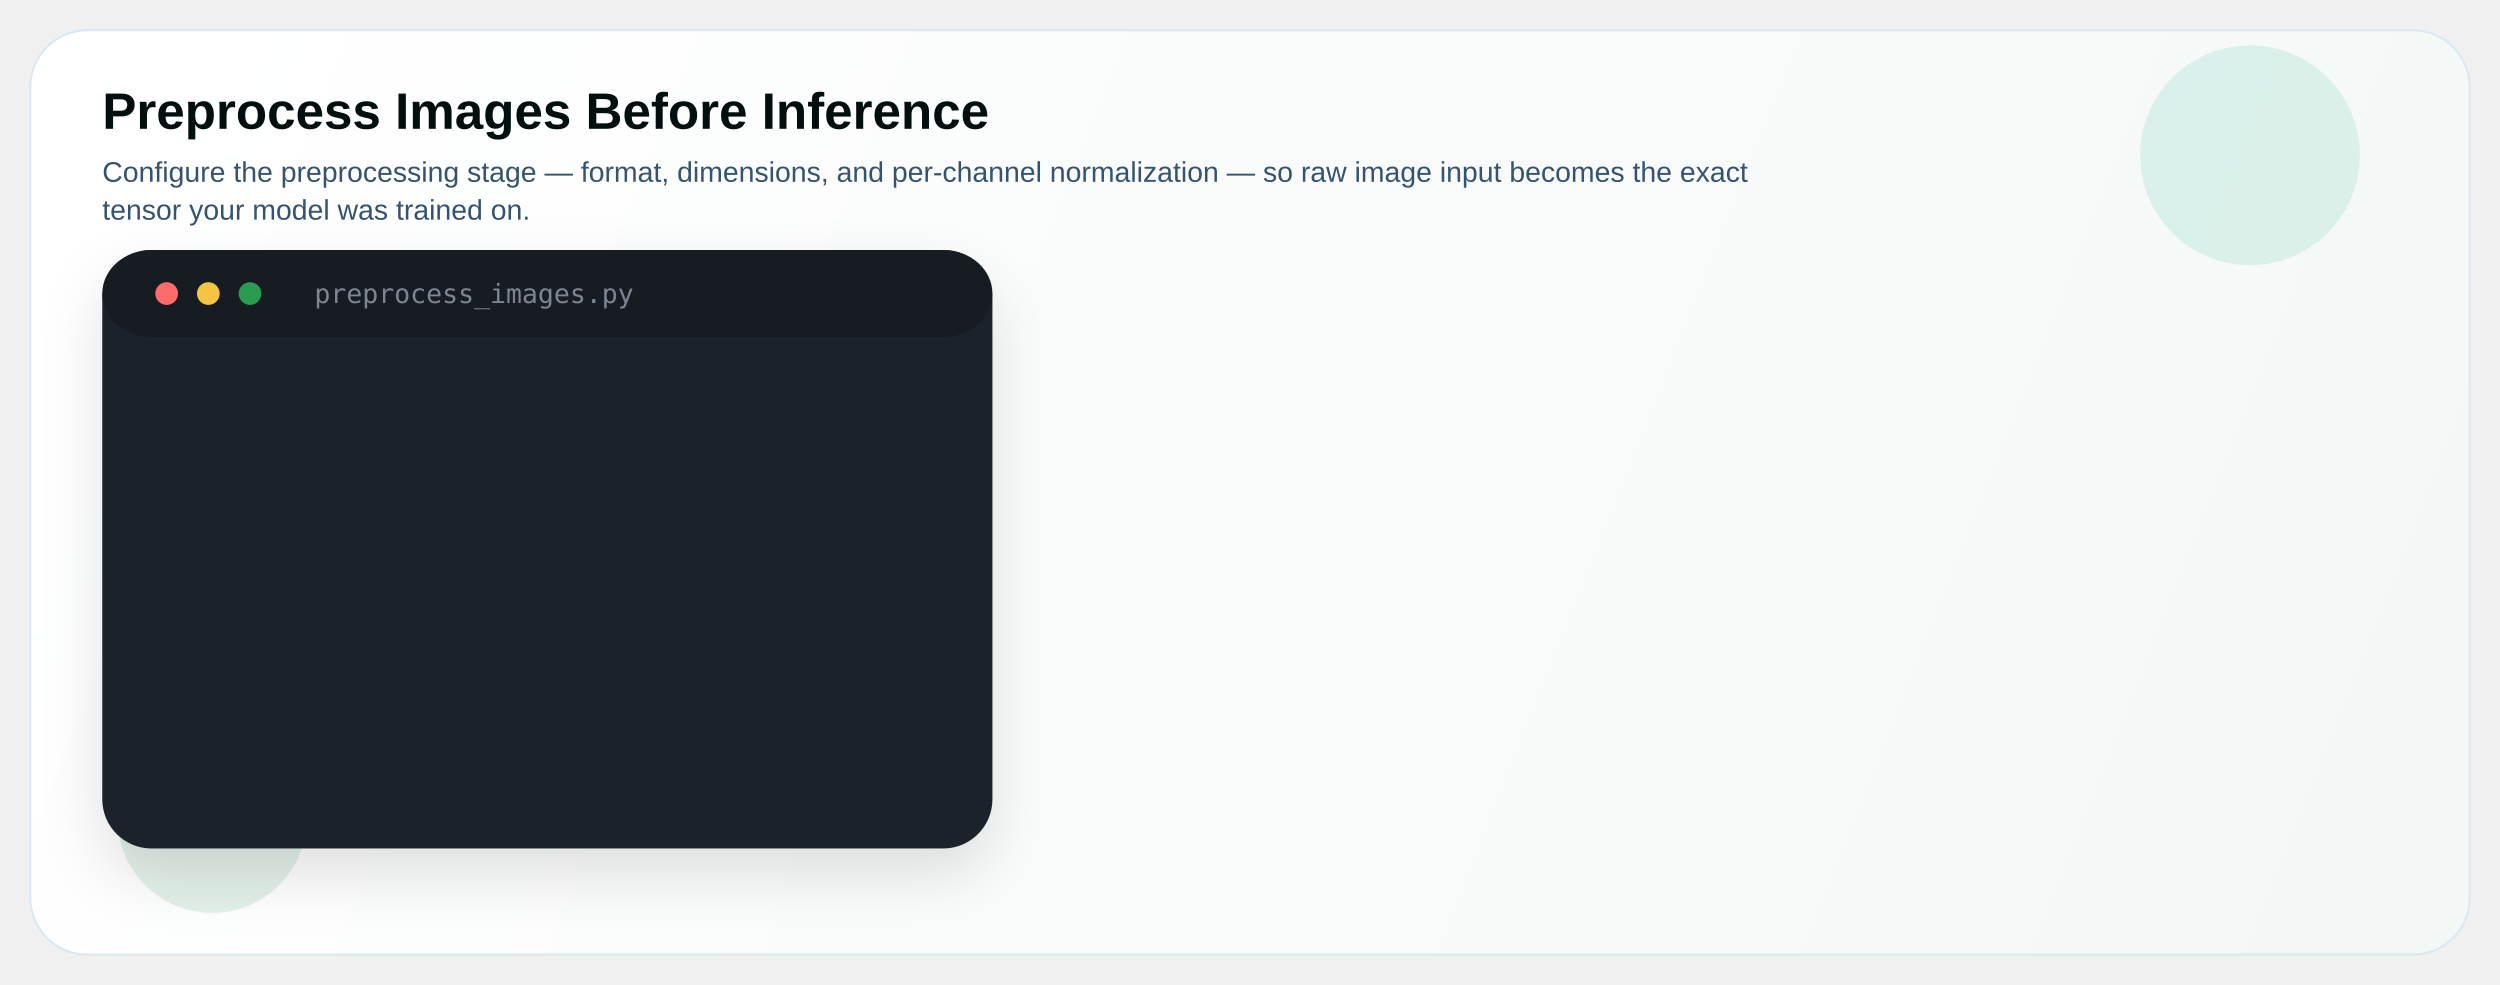
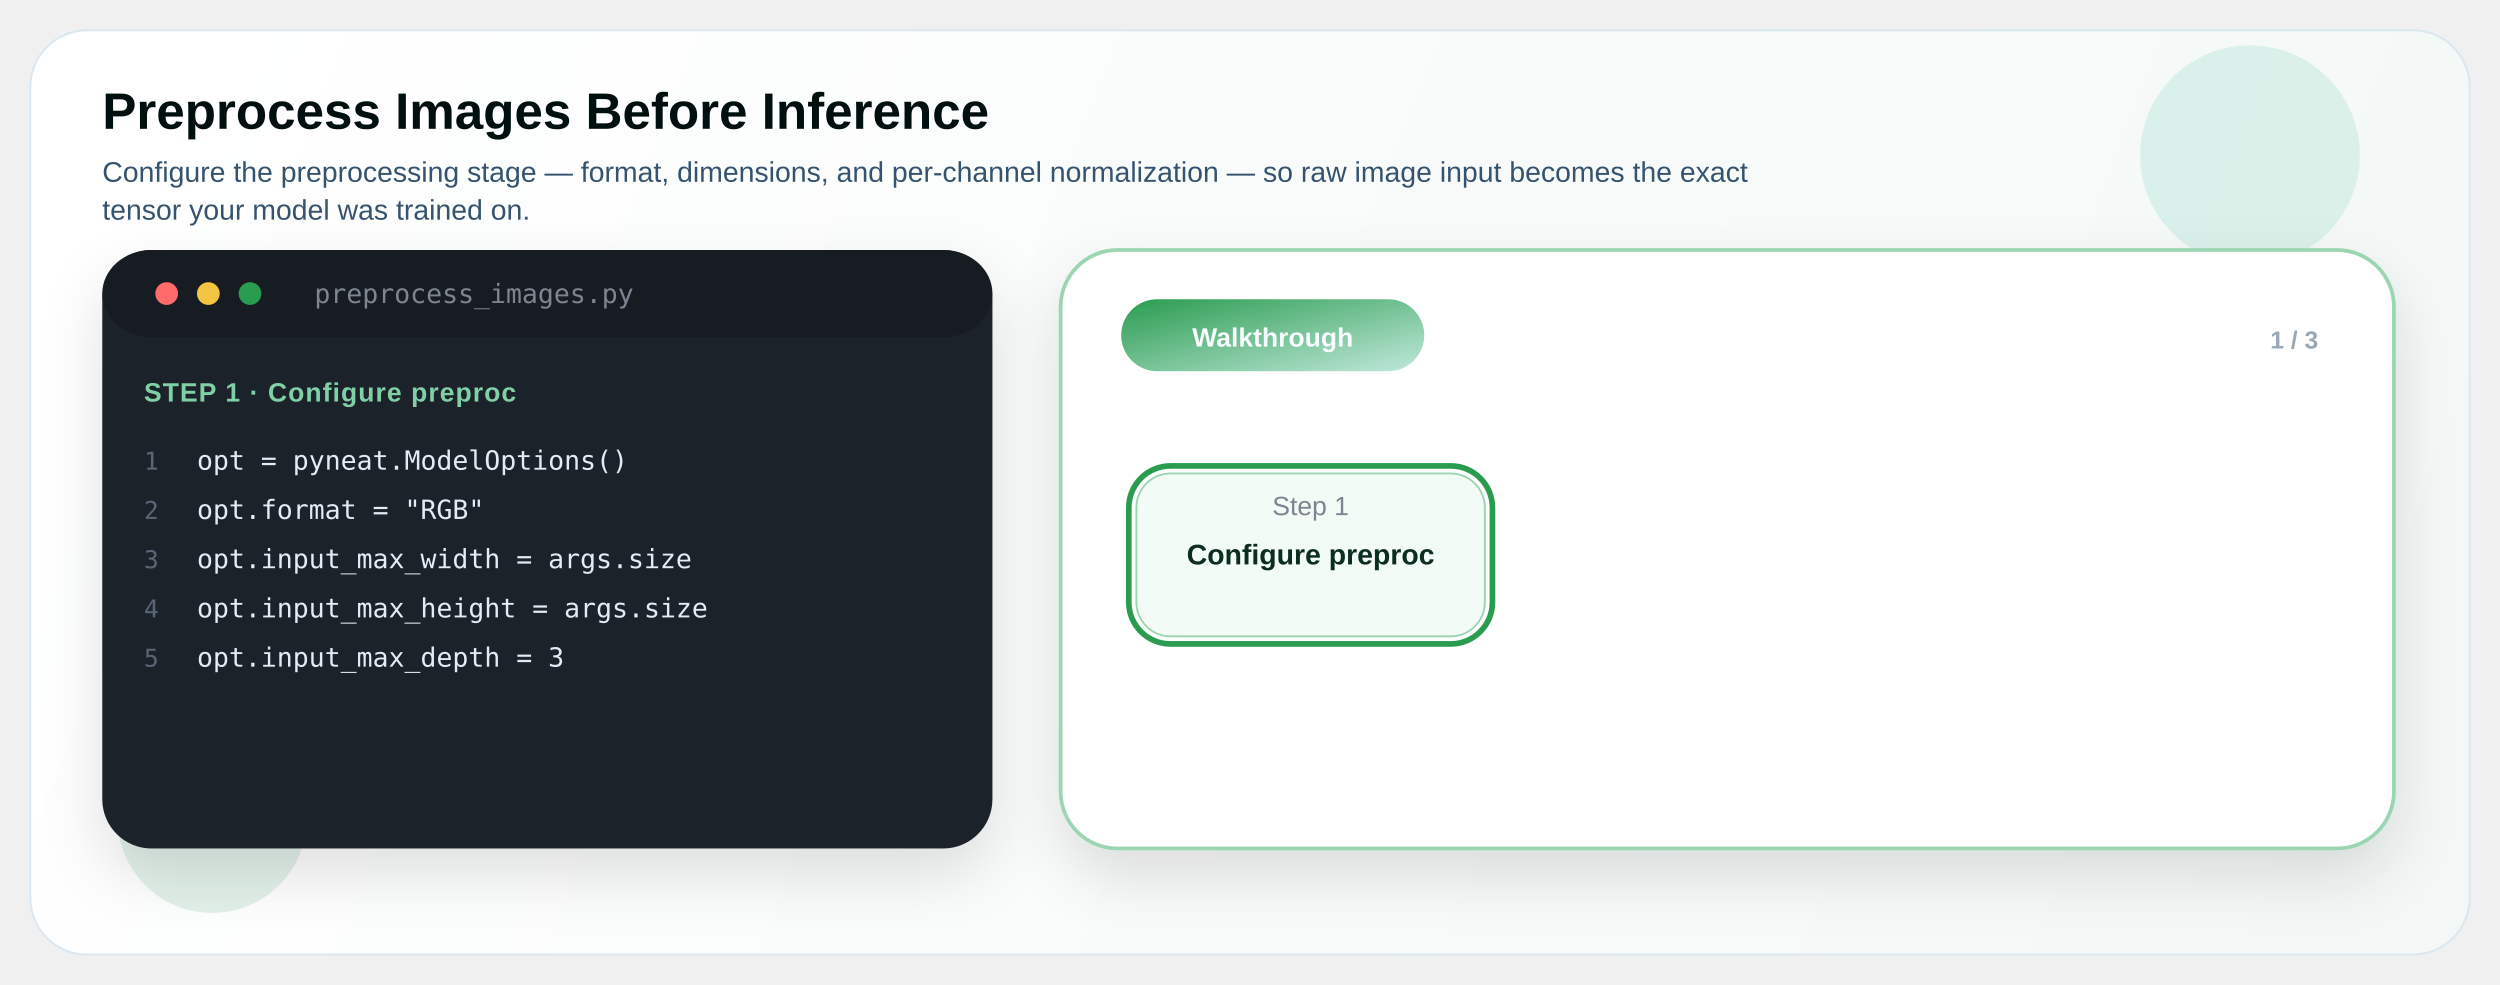
<svg xmlns="http://www.w3.org/2000/svg" viewBox="0 0 1320 520" role="img" aria-labelledby="ftl ftd">
  <defs>
    <linearGradient id="fbg" x1="80" y1="40" x2="1240" y2="500" gradientUnits="userSpaceOnUse">
      <stop offset="0" stop-color="#FFFFFF" />
      <stop offset="1" stop-color="#F3F8F6" />
    </linearGradient>
    <linearGradient id="fgreen" x1="0" y1="0" x2="1" y2="1">
      <stop offset="0" stop-color="#2A9C4F" />
      <stop offset="1" stop-color="#C0E8DB" />
    </linearGradient>
    <filter id="fsh" x="-10%" y="-18%" width="120%" height="142%" filterUnits="objectBoundingBox">
      <feDropShadow dx="0" dy="14" stdDeviation="16" flood-color="#010F0E" flood-opacity="0.12" />
    </filter>
    <marker id="farr" markerWidth="7" markerHeight="7" refX="5" refY="3.5" orient="auto" markerUnits="strokeWidth">
      <path d="M0 0L7 3.5L0 7Z" fill="#2A9C4F" />
    </marker>
-     <style>.fsans{font-family:"Avenir Next","Segoe UI",Arial,sans-serif;}.fmono{font-family:"SFMono-Regular","Menlo","Consolas",monospace;}.fttl{fill:#010F0E;font-size:27px;font-weight:700;}.fsub{fill:#35536F;font-size:15px;font-weight:500;}.fcode{fill:#E2ECF6;font-size:14px;font-weight:500;}.fln{fill:#586677;font-size:13px;font-weight:500;}.fcap{fill:#7FD0A6;font-size:14px;font-weight:700;letter-spacing:0.04em;}.fdim{fill:#7D8590;font-size:14px;font-weight:500;}.ftag{fill:#F8FBFF;font-weight:650;}.fnl{fill:#0B2E1B;font-weight:650;}</style>
+     <style>.fsans{font-family:"Avenir Next","Segoe UI",Arial,sans-serif;}.fmono{font-family:"SFMono-Regular","Menlo","Consolas",monospace;}.fttl{fill:#010F0E;font-size:27px;font-weight:700;}.fsub{fill:#35536F;font-size:15px;font-weight:500;}.fcode{fill:#E2ECF6;font-size:14px;font-weight:500;}.fln{fill:#586677;font-size:13px;font-weight:500;}.fcap{fill:#7FD0A6;font-size:14px;font-weight:700;letter-spacing:0.04em;}.fdim{fill:#7D8590;font-size:14px;font-weight:500;}.ftag{fill:#F8FBFF;font-weight:650;}.fnl{fill:#0B2E1B;font-weight:650;}.fcounter{fill:#9AA7B4;font-size:13px;font-weight:600;}.fhint{fill:#2A9C4F;font-size:15px;font-weight:700;}</style>
  </defs>
  <rect x="16" y="16" width="1288" height="488" rx="30" fill="url(#fbg)" stroke="#D8E7F1" />
  <circle cx="1188" cy="82" r="58" fill="#C0E8DB" opacity="0.5" />
  <circle cx="112" cy="432" r="50" fill="#BFE0CF" opacity="0.45" />
  <text x="54" y="68" class="fsans fttl">Preprocess Images Before Inference</text>
  <text x="54" y="96" class="fsans fsub">Configure the preprocessing stage — format, dimensions, and per-channel normalization — so raw image input becomes the exact</text>
  <text x="54" y="116" class="fsans fsub">tensor your model was trained on.</text>
  <g filter="url(#fsh)">
    <rect x="54" y="132" width="470" height="316" rx="26" fill="#1F232A" />
    <rect x="54" y="132" width="470" height="46" rx="26" fill="#181C22" />
    <circle cx="88" cy="155" r="6" fill="#FF6B6B" />
    <circle cx="110" cy="155" r="6" fill="#F4C542" />
    <circle cx="132" cy="155" r="6" fill="#2A9C4F" />
    <text x="166" y="160" class="fmono fdim">preprocess_images.py</text>
-     <g opacity="0">
-       <animate attributeName="opacity" dur="12s" repeatCount="indefinite" calcMode="linear" values="0;0;1;1;0;0" keyTimes="0.000;0.060;0.075;0.340;0.360;1.000" />
+     <g id="code0" opacity="1">
      <text x="76" y="212" class="fsans fcap">STEP 1 · Configure preproc</text>
      <text x="76" y="248" class="fmono fln">1</text>
      <text x="104" y="248" class="fmono fcode" xml:space="preserve">opt = pyneat.ModelOptions()</text>
      <text x="76" y="274" class="fmono fln">2</text>
      <text x="104" y="274" class="fmono fcode" xml:space="preserve">opt.format = "RGB"</text>
      <text x="76" y="300" class="fmono fln">3</text>
      <text x="104" y="300" class="fmono fcode" xml:space="preserve">opt.input_max_width = args.size</text>
      <text x="76" y="326" class="fmono fln">4</text>
      <text x="104" y="326" class="fmono fcode" xml:space="preserve">opt.input_max_height = args.size</text>
      <text x="76" y="352" class="fmono fln">5</text>
      <text x="104" y="352" class="fmono fcode" xml:space="preserve">opt.input_max_depth = 3</text>
    </g>
-     <g opacity="0">
-       <animate attributeName="opacity" dur="12s" repeatCount="indefinite" calcMode="linear" values="0;0;1;1;0;0" keyTimes="0.000;0.360;0.375;0.640;0.660;1.000" />
+     <g id="code1" opacity="0">
      <text x="76" y="212" class="fsans fcap">STEP 2 · Load model</text>
      <text x="76" y="248" class="fmono fln">1</text>
      <text x="104" y="248" class="fmono fcode" xml:space="preserve">model = pyneat.Model(str(args.model), opt)</text>
    </g>
-     <g opacity="0">
-       <animate attributeName="opacity" dur="12s" repeatCount="indefinite" calcMode="linear" values="0;0;1;1;0;0" keyTimes="0.000;0.660;0.675;0.965;0.985;1.000" />
+     <g id="code2" opacity="0">
      <text x="76" y="212" class="fsans fcap">STEP 3 · Inspect preproc</text>
      <text x="76" y="248" class="fmono fln">1</text>
      <text x="104" y="248" class="fmono fcode" xml:space="preserve">preproc_group = model.preprocess()</text>
      <text x="76" y="274" class="fmono fln">2</text>
      <text x="104" y="274" class="fmono fcode" xml:space="preserve">print(f"preproc_group_size={preproc_group.s…</text>
    </g>
  </g>
  <g filter="url(#fsh)">
-     <g opacity="0">
-       <animate attributeName="opacity" dur="12s" repeatCount="indefinite" calcMode="linear" values="0;0;1;1;0" keyTimes="0.000;0.040;0.060;0.980;1.000" />
+     <g id="shell" opacity="1">
      <rect x="560" y="132" width="704" height="316" rx="30" fill="#FFFFFF" stroke="#9CD5B2" stroke-width="2" />
      <rect x="592" y="158" width="160" height="38" rx="19" fill="url(#fgreen)" />
      <text x="672" y="183" class="fsans ftag" font-size="14" text-anchor="middle">Walkthrough</text>
    </g>
-     <g opacity="0">
-       <animate attributeName="opacity" dur="12s" repeatCount="indefinite" calcMode="linear" values="0;0;1;1;0" keyTimes="0.000;0.060;0.080;0.980;1.000" />
+     <g id="node0" opacity="1">
      <rect x="600" y="250" width="184" height="86" rx="18" fill="#F3FBF7" stroke="#9CD5B2" />
      <text x="692" y="272" class="fsans fdim" font-size="12" text-anchor="middle">Step 1</text>
      <text x="692" y="298" class="fsans fnl" font-size="15" text-anchor="middle">Configure preproc</text>
    </g>
-     <g opacity="0">
-       <animate attributeName="opacity" dur="12s" repeatCount="indefinite" calcMode="linear" values="0;0;1;1;0;0" keyTimes="0.000;0.065;0.085;0.340;0.360;1.000" />
+     <g id="ring0" opacity="1">
      <rect x="596" y="246" width="192" height="94" rx="22" fill="none" stroke="#2A9C4F" stroke-width="3" />
    </g>
-     <g opacity="0">
-       <animate attributeName="opacity" dur="12s" repeatCount="indefinite" calcMode="linear" values="0;0;1;1;0" keyTimes="0.000;0.360;0.380;0.980;1.000" />
+     <g id="node1" opacity="0">
      <line x1="788" y1="293" x2="814" y2="293" stroke="#2A9C4F" stroke-width="3" stroke-linecap="round" marker-end="url(#farr)" />
      <rect x="820" y="250" width="184" height="86" rx="18" fill="#F3FBF7" stroke="#9CD5B2" />
      <text x="912" y="272" class="fsans fdim" font-size="12" text-anchor="middle">Step 2</text>
      <text x="912" y="298" class="fsans fnl" font-size="15" text-anchor="middle">Load model</text>
    </g>
-     <g opacity="0">
-       <animate attributeName="opacity" dur="12s" repeatCount="indefinite" calcMode="linear" values="0;0;1;1;0;0" keyTimes="0.000;0.365;0.385;0.640;0.660;1.000" />
+     <g id="ring1" opacity="0">
      <rect x="816" y="246" width="192" height="94" rx="22" fill="none" stroke="#2A9C4F" stroke-width="3" />
    </g>
-     <g opacity="0">
-       <animate attributeName="opacity" dur="12s" repeatCount="indefinite" calcMode="linear" values="0;0;1;1;0" keyTimes="0.000;0.660;0.680;0.980;1.000" />
+     <g id="node2" opacity="0">
      <line x1="1008" y1="293" x2="1034" y2="293" stroke="#2A9C4F" stroke-width="3" stroke-linecap="round" marker-end="url(#farr)" />
      <rect x="1040" y="250" width="184" height="86" rx="18" fill="#F8F6FF" stroke="#B8B0DC" />
      <text x="1132" y="272" class="fsans fdim" font-size="12" text-anchor="middle">Step 3</text>
      <text x="1132" y="298" class="fsans fnl" font-size="15" text-anchor="middle">Inspect preproc</text>
    </g>
-     <g opacity="0">
-       <animate attributeName="opacity" dur="12s" repeatCount="indefinite" calcMode="linear" values="0;0;1;1;0;0" keyTimes="0.000;0.665;0.685;0.965;0.985;1.000" />
+     <g id="ring2" opacity="0">
      <rect x="1036" y="246" width="192" height="94" rx="22" fill="none" stroke="#2A9C4F" stroke-width="3" />
    </g>
  </g>
+   <text id="counter" x="1224" y="184" text-anchor="end" class="fsans fcounter">1 / 3</text>
+   <text id="hint" x="912" y="430" text-anchor="middle" class="fsans fhint" opacity="0">Click to step through ▸</text>
</svg>
